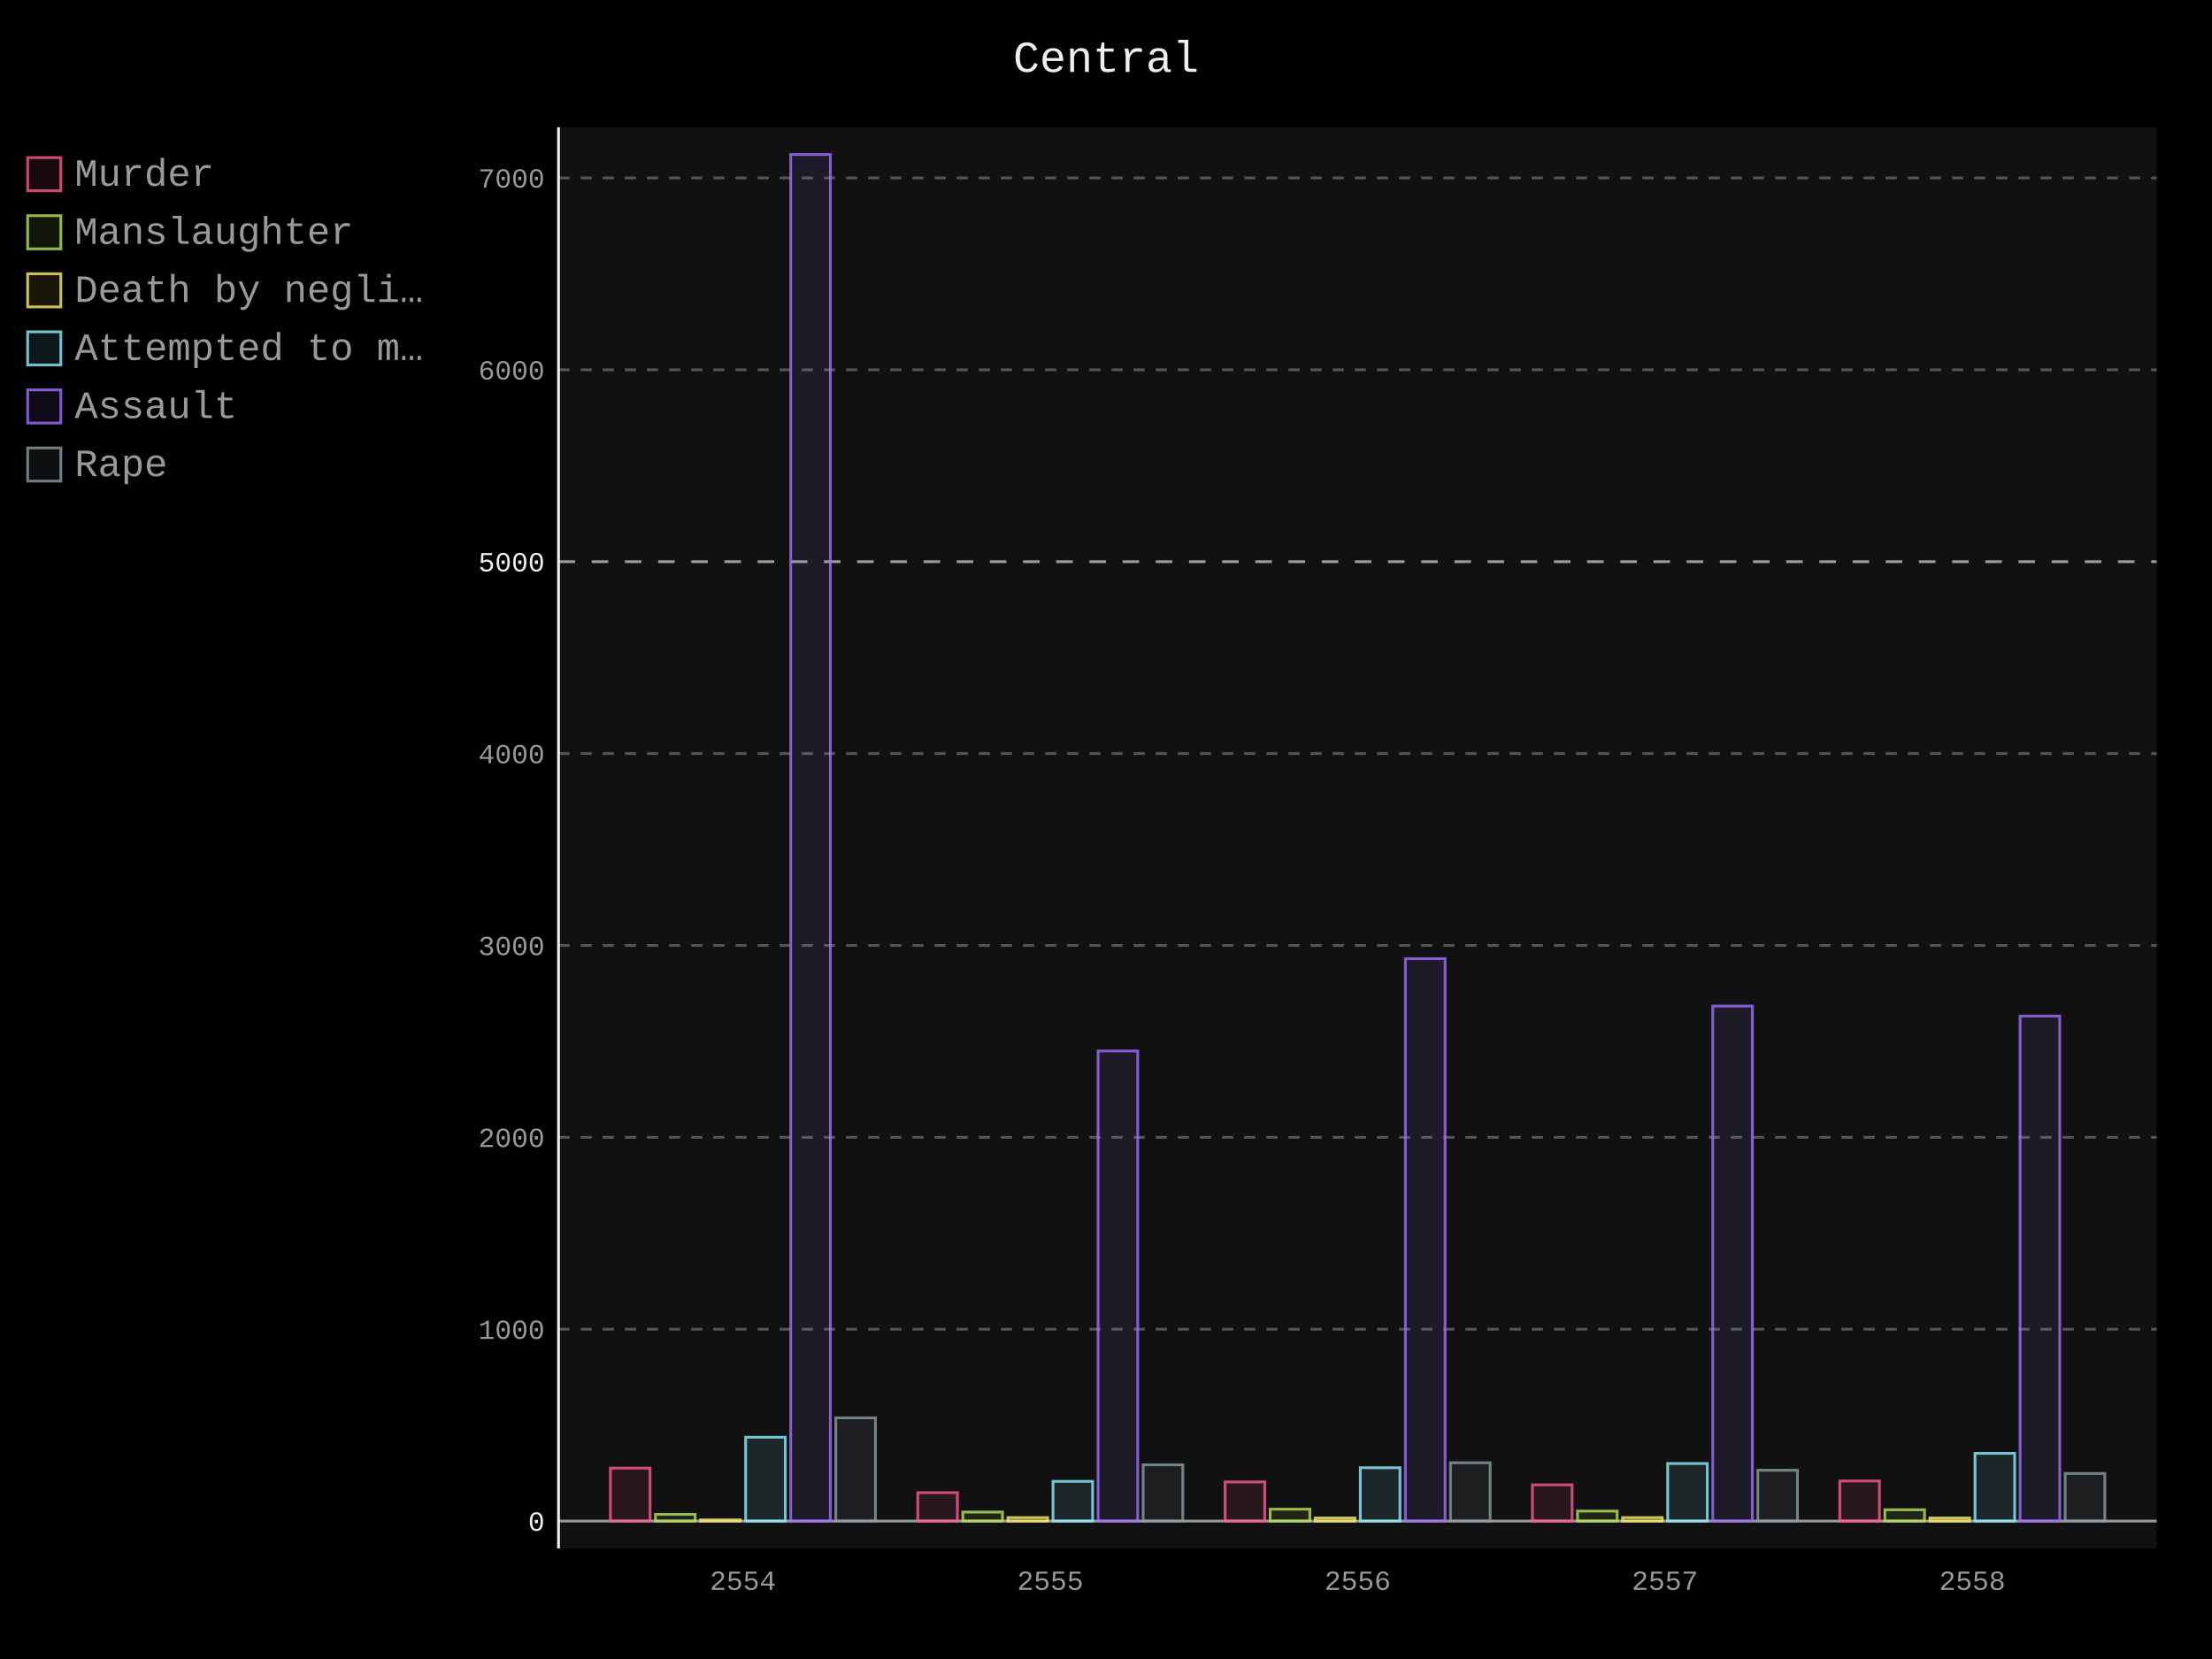
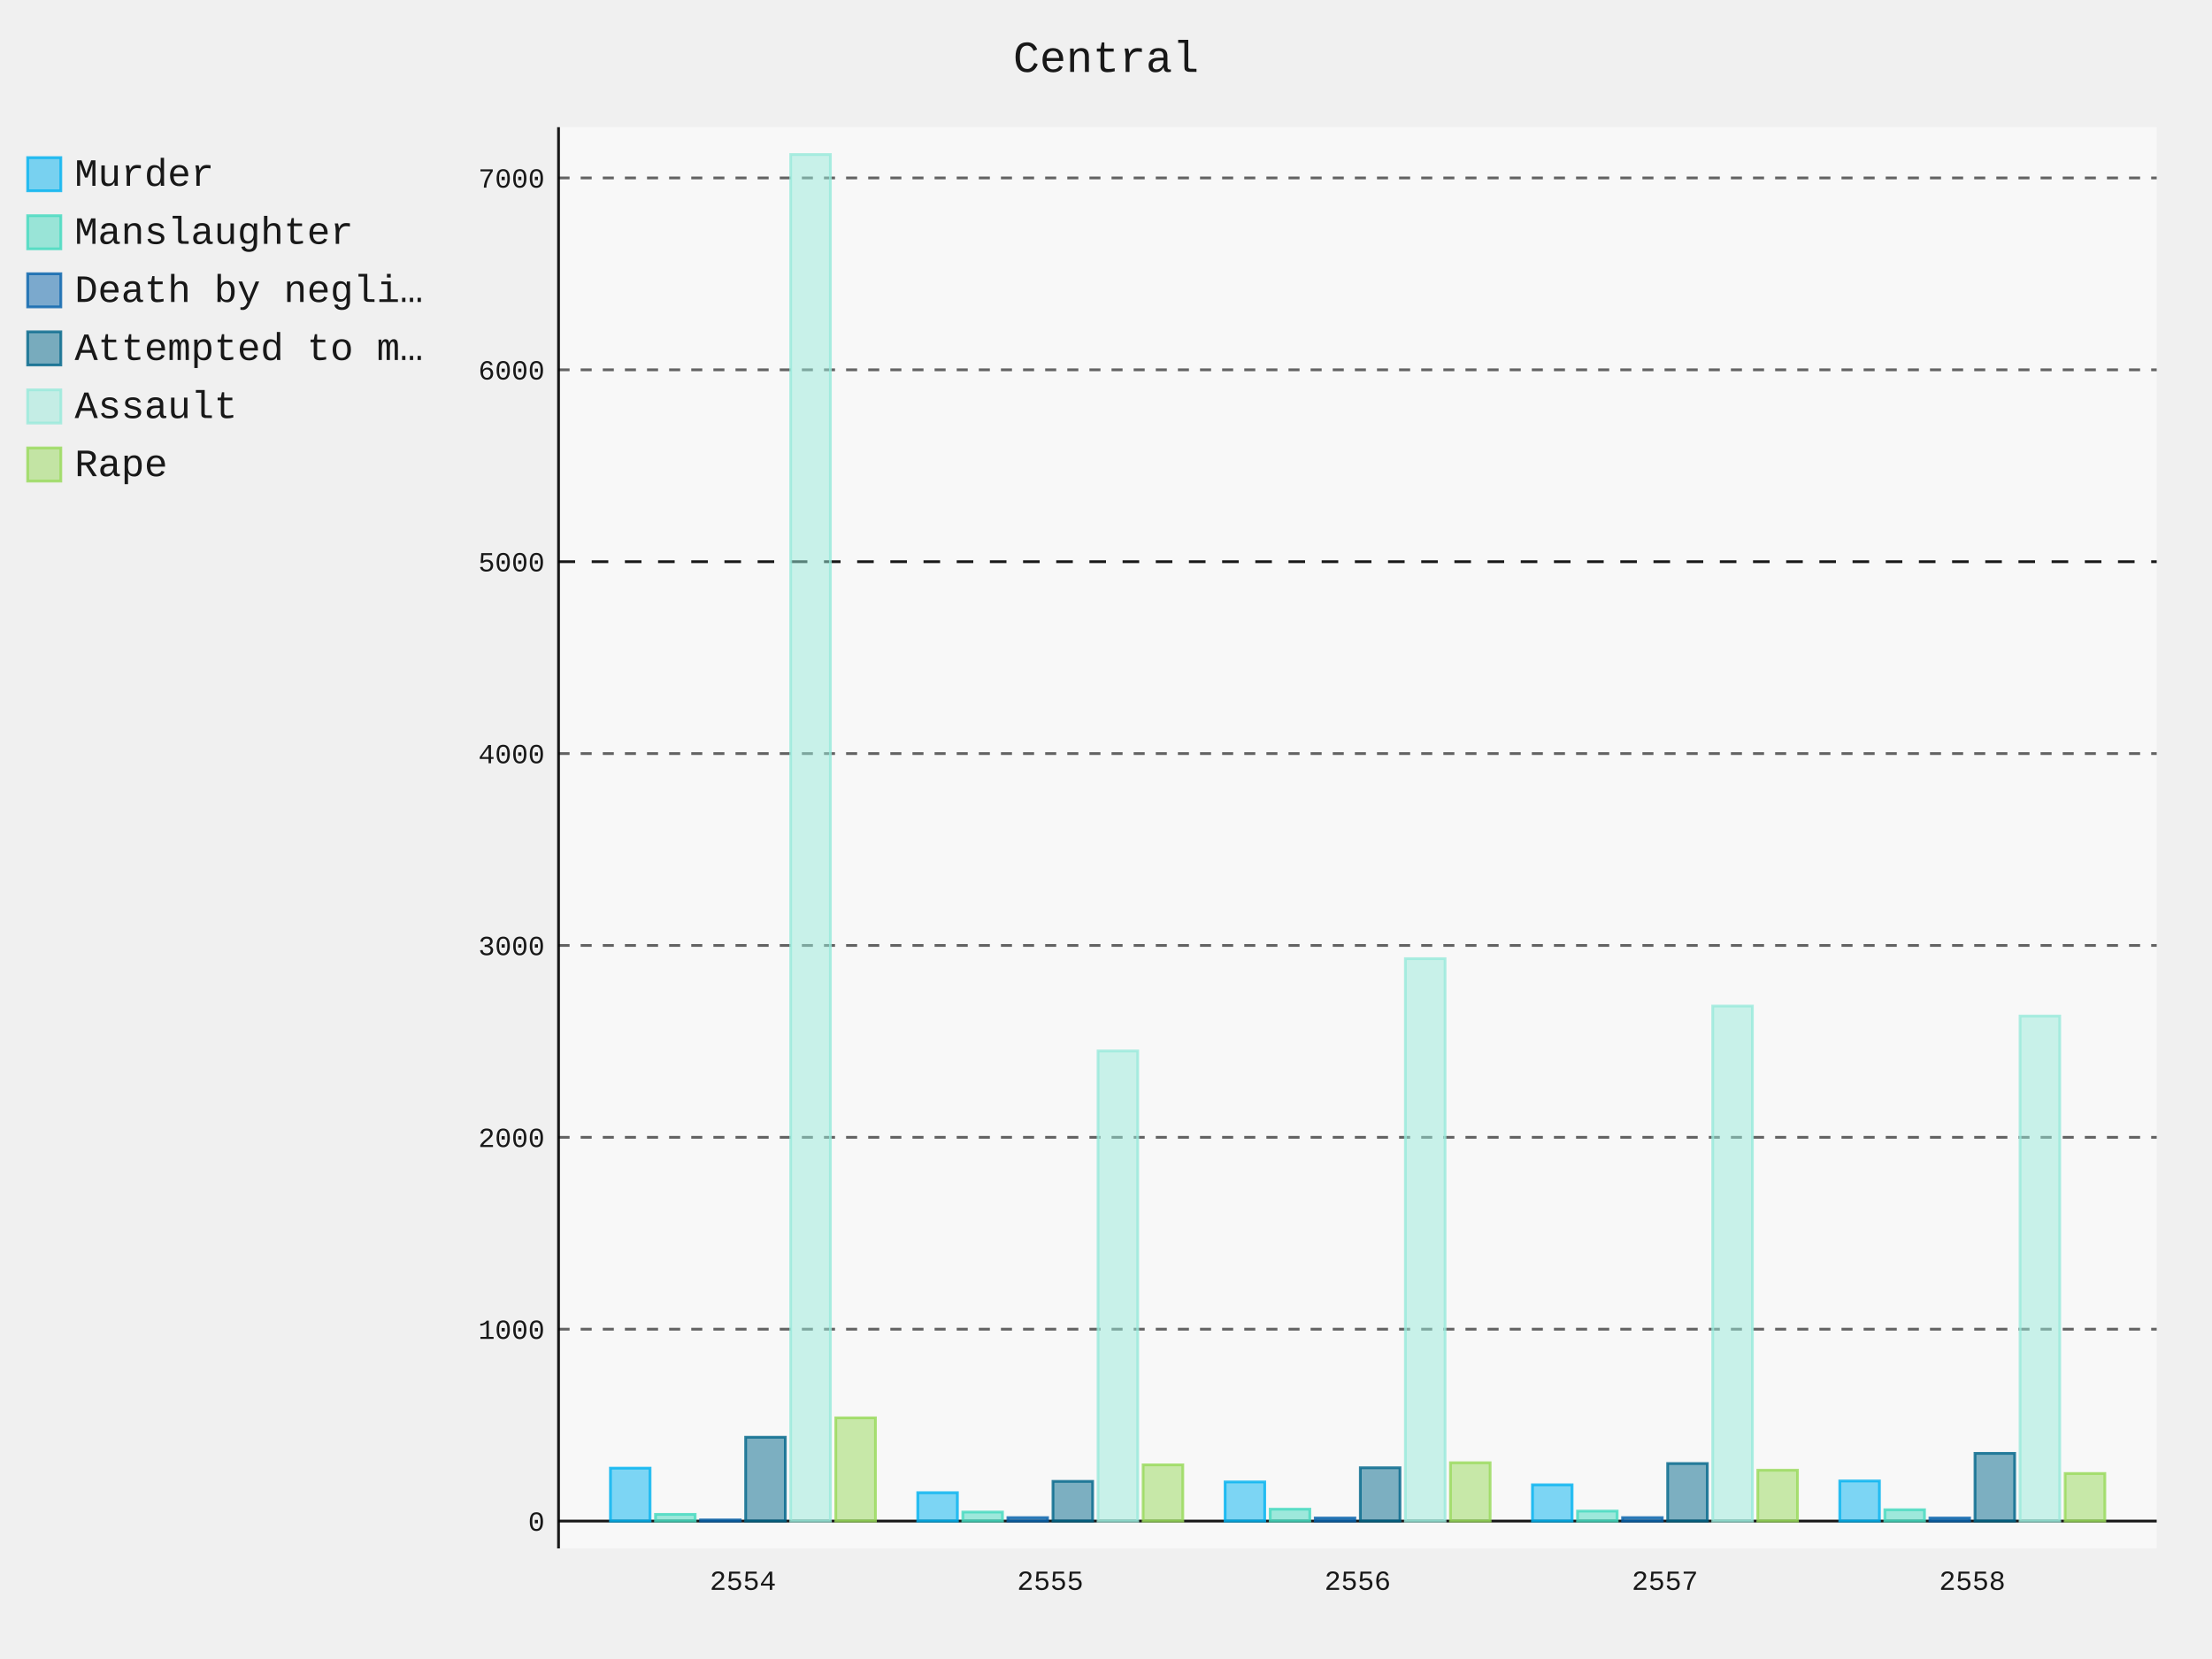
- <svg xmlns="http://www.w3.org/2000/svg" class="pygal-chart" id="chart-e0ec0d15-86c2-4cdc-8ade-082ab2db66cf" viewBox="0 0 800 600">
+ <svg xmlns="http://www.w3.org/2000/svg" class="pygal-chart" id="chart-9eedcddd-1aef-4fd4-85ad-676d619a5949" viewBox="0 0 800 600">
  <defs>
-     <style type="text/css">#chart-e0ec0d15-86c2-4cdc-8ade-082ab2db66cf{-webkit-user-select:none;-webkit-font-smoothing:antialiased;font-family:Consolas,"Liberation Mono",Menlo,Courier,monospace}#chart-e0ec0d15-86c2-4cdc-8ade-082ab2db66cf .title{font-family:Consolas,"Liberation Mono",Menlo,Courier,monospace;font-size:16px}#chart-e0ec0d15-86c2-4cdc-8ade-082ab2db66cf .legends .legend text{font-family:Consolas,"Liberation Mono",Menlo,Courier,monospace;font-size:14px}#chart-e0ec0d15-86c2-4cdc-8ade-082ab2db66cf .axis text{font-family:Consolas,"Liberation Mono",Menlo,Courier,monospace;font-size:10px}#chart-e0ec0d15-86c2-4cdc-8ade-082ab2db66cf .axis text.major{font-family:Consolas,"Liberation Mono",Menlo,Courier,monospace;font-size:10px}#chart-e0ec0d15-86c2-4cdc-8ade-082ab2db66cf .text-overlay text.value{font-family:Consolas,"Liberation Mono",Menlo,Courier,monospace;font-size:16px}#chart-e0ec0d15-86c2-4cdc-8ade-082ab2db66cf .text-overlay text.label{font-family:Consolas,"Liberation Mono",Menlo,Courier,monospace;font-size:10px}#chart-e0ec0d15-86c2-4cdc-8ade-082ab2db66cf .tooltip{font-family:Consolas,"Liberation Mono",Menlo,Courier,monospace;font-size:14px}#chart-e0ec0d15-86c2-4cdc-8ade-082ab2db66cf text.no_data{font-family:Consolas,"Liberation Mono",Menlo,Courier,monospace;font-size:64px}
- #chart-e0ec0d15-86c2-4cdc-8ade-082ab2db66cf{background-color:black}#chart-e0ec0d15-86c2-4cdc-8ade-082ab2db66cf path,#chart-e0ec0d15-86c2-4cdc-8ade-082ab2db66cf line,#chart-e0ec0d15-86c2-4cdc-8ade-082ab2db66cf rect,#chart-e0ec0d15-86c2-4cdc-8ade-082ab2db66cf circle{-webkit-transition:1s ease-out;-moz-transition:1s ease-out;transition:1s ease-out}#chart-e0ec0d15-86c2-4cdc-8ade-082ab2db66cf .graph &gt; .background{fill:black}#chart-e0ec0d15-86c2-4cdc-8ade-082ab2db66cf .plot &gt; .background{fill:#111}#chart-e0ec0d15-86c2-4cdc-8ade-082ab2db66cf .graph{fill:#999}#chart-e0ec0d15-86c2-4cdc-8ade-082ab2db66cf text.no_data{fill:#eee}#chart-e0ec0d15-86c2-4cdc-8ade-082ab2db66cf .title{fill:#eee}#chart-e0ec0d15-86c2-4cdc-8ade-082ab2db66cf .legends .legend text{fill:#999}#chart-e0ec0d15-86c2-4cdc-8ade-082ab2db66cf .legends .legend:hover text{fill:#eee}#chart-e0ec0d15-86c2-4cdc-8ade-082ab2db66cf .axis .line{stroke:#eee}#chart-e0ec0d15-86c2-4cdc-8ade-082ab2db66cf .axis .guide.line{stroke:#555}#chart-e0ec0d15-86c2-4cdc-8ade-082ab2db66cf .axis .major.line{stroke:#999}#chart-e0ec0d15-86c2-4cdc-8ade-082ab2db66cf .axis text.major{fill:#eee}#chart-e0ec0d15-86c2-4cdc-8ade-082ab2db66cf .axis.y .guides:hover .guide.line,#chart-e0ec0d15-86c2-4cdc-8ade-082ab2db66cf .line-graph .axis.x .guides:hover .guide.line,#chart-e0ec0d15-86c2-4cdc-8ade-082ab2db66cf .stackedline-graph .axis.x .guides:hover .guide.line,#chart-e0ec0d15-86c2-4cdc-8ade-082ab2db66cf .xy-graph .axis.x .guides:hover .guide.line{stroke:#eee}#chart-e0ec0d15-86c2-4cdc-8ade-082ab2db66cf .axis .guides:hover text{fill:#eee}#chart-e0ec0d15-86c2-4cdc-8ade-082ab2db66cf .reactive{fill-opacity:.1;stroke-opacity:.8}#chart-e0ec0d15-86c2-4cdc-8ade-082ab2db66cf .ci{stroke:#999}#chart-e0ec0d15-86c2-4cdc-8ade-082ab2db66cf .reactive.active,#chart-e0ec0d15-86c2-4cdc-8ade-082ab2db66cf .active .reactive{fill-opacity:.75;stroke-opacity:.9;stroke-width:4}#chart-e0ec0d15-86c2-4cdc-8ade-082ab2db66cf .ci .reactive.active{stroke-width:1.5}#chart-e0ec0d15-86c2-4cdc-8ade-082ab2db66cf .series text{fill:#eee}#chart-e0ec0d15-86c2-4cdc-8ade-082ab2db66cf .tooltip rect{fill:#111;stroke:#eee;-webkit-transition:opacity 1s ease-out;-moz-transition:opacity 1s ease-out;transition:opacity 1s ease-out}#chart-e0ec0d15-86c2-4cdc-8ade-082ab2db66cf .tooltip .label{fill:#999}#chart-e0ec0d15-86c2-4cdc-8ade-082ab2db66cf .tooltip .label{fill:#999}#chart-e0ec0d15-86c2-4cdc-8ade-082ab2db66cf .tooltip .legend{font-size:.8em;fill:#555}#chart-e0ec0d15-86c2-4cdc-8ade-082ab2db66cf .tooltip .x_label{font-size:.6em;fill:#eee}#chart-e0ec0d15-86c2-4cdc-8ade-082ab2db66cf .tooltip .xlink{font-size:.5em;text-decoration:underline}#chart-e0ec0d15-86c2-4cdc-8ade-082ab2db66cf .tooltip .value{font-size:1.5em}#chart-e0ec0d15-86c2-4cdc-8ade-082ab2db66cf .bound{font-size:.5em}#chart-e0ec0d15-86c2-4cdc-8ade-082ab2db66cf .max-value{font-size:.75em;fill:#555}#chart-e0ec0d15-86c2-4cdc-8ade-082ab2db66cf .map-element{fill:#111;stroke:#555 !important}#chart-e0ec0d15-86c2-4cdc-8ade-082ab2db66cf .map-element .reactive{fill-opacity:inherit;stroke-opacity:inherit}#chart-e0ec0d15-86c2-4cdc-8ade-082ab2db66cf .color-0,#chart-e0ec0d15-86c2-4cdc-8ade-082ab2db66cf .color-0 a:visited{stroke:#ff5995;fill:#ff5995}#chart-e0ec0d15-86c2-4cdc-8ade-082ab2db66cf .color-1,#chart-e0ec0d15-86c2-4cdc-8ade-082ab2db66cf .color-1 a:visited{stroke:#b6e354;fill:#b6e354}#chart-e0ec0d15-86c2-4cdc-8ade-082ab2db66cf .color-2,#chart-e0ec0d15-86c2-4cdc-8ade-082ab2db66cf .color-2 a:visited{stroke:#feed6c;fill:#feed6c}#chart-e0ec0d15-86c2-4cdc-8ade-082ab2db66cf .color-3,#chart-e0ec0d15-86c2-4cdc-8ade-082ab2db66cf .color-3 a:visited{stroke:#8cedff;fill:#8cedff}#chart-e0ec0d15-86c2-4cdc-8ade-082ab2db66cf .color-4,#chart-e0ec0d15-86c2-4cdc-8ade-082ab2db66cf .color-4 a:visited{stroke:#9e6ffe;fill:#9e6ffe}#chart-e0ec0d15-86c2-4cdc-8ade-082ab2db66cf .color-5,#chart-e0ec0d15-86c2-4cdc-8ade-082ab2db66cf .color-5 a:visited{stroke:#899ca1;fill:#899ca1}#chart-e0ec0d15-86c2-4cdc-8ade-082ab2db66cf .text-overlay .color-0 text{fill:black}#chart-e0ec0d15-86c2-4cdc-8ade-082ab2db66cf .text-overlay .color-1 text{fill:black}#chart-e0ec0d15-86c2-4cdc-8ade-082ab2db66cf .text-overlay .color-2 text{fill:black}#chart-e0ec0d15-86c2-4cdc-8ade-082ab2db66cf .text-overlay .color-3 text{fill:black}#chart-e0ec0d15-86c2-4cdc-8ade-082ab2db66cf .text-overlay .color-4 text{fill:black}#chart-e0ec0d15-86c2-4cdc-8ade-082ab2db66cf .text-overlay .color-5 text{fill:black}
- #chart-e0ec0d15-86c2-4cdc-8ade-082ab2db66cf text.no_data{text-anchor:middle}#chart-e0ec0d15-86c2-4cdc-8ade-082ab2db66cf .guide.line{fill:none}#chart-e0ec0d15-86c2-4cdc-8ade-082ab2db66cf .centered{text-anchor:middle}#chart-e0ec0d15-86c2-4cdc-8ade-082ab2db66cf .title{text-anchor:middle}#chart-e0ec0d15-86c2-4cdc-8ade-082ab2db66cf .legends .legend text{fill-opacity:1}#chart-e0ec0d15-86c2-4cdc-8ade-082ab2db66cf .axis.x text{text-anchor:middle}#chart-e0ec0d15-86c2-4cdc-8ade-082ab2db66cf .axis.x:not(.web) text[transform]{text-anchor:start}#chart-e0ec0d15-86c2-4cdc-8ade-082ab2db66cf .axis.x:not(.web) text[transform].backwards{text-anchor:end}#chart-e0ec0d15-86c2-4cdc-8ade-082ab2db66cf .axis.y text{text-anchor:end}#chart-e0ec0d15-86c2-4cdc-8ade-082ab2db66cf .axis.y text[transform].backwards{text-anchor:start}#chart-e0ec0d15-86c2-4cdc-8ade-082ab2db66cf .axis.y2 text{text-anchor:start}#chart-e0ec0d15-86c2-4cdc-8ade-082ab2db66cf .axis.y2 text[transform].backwards{text-anchor:end}#chart-e0ec0d15-86c2-4cdc-8ade-082ab2db66cf .axis .guide.line{stroke-dasharray:4,4}#chart-e0ec0d15-86c2-4cdc-8ade-082ab2db66cf .axis .major.guide.line{stroke-dasharray:6,6}#chart-e0ec0d15-86c2-4cdc-8ade-082ab2db66cf .horizontal .axis.y .guide.line,#chart-e0ec0d15-86c2-4cdc-8ade-082ab2db66cf .horizontal .axis.y2 .guide.line,#chart-e0ec0d15-86c2-4cdc-8ade-082ab2db66cf .vertical .axis.x .guide.line{opacity:0}#chart-e0ec0d15-86c2-4cdc-8ade-082ab2db66cf .horizontal .axis.always_show .guide.line,#chart-e0ec0d15-86c2-4cdc-8ade-082ab2db66cf .vertical .axis.always_show .guide.line{opacity:1 !important}#chart-e0ec0d15-86c2-4cdc-8ade-082ab2db66cf .axis.y .guides:hover .guide.line,#chart-e0ec0d15-86c2-4cdc-8ade-082ab2db66cf .axis.y2 .guides:hover .guide.line,#chart-e0ec0d15-86c2-4cdc-8ade-082ab2db66cf .axis.x .guides:hover .guide.line{opacity:1}#chart-e0ec0d15-86c2-4cdc-8ade-082ab2db66cf .axis .guides:hover text{opacity:1}#chart-e0ec0d15-86c2-4cdc-8ade-082ab2db66cf .nofill{fill:none}#chart-e0ec0d15-86c2-4cdc-8ade-082ab2db66cf .subtle-fill{fill-opacity:.2}#chart-e0ec0d15-86c2-4cdc-8ade-082ab2db66cf .dot{stroke-width:1px;fill-opacity:1}#chart-e0ec0d15-86c2-4cdc-8ade-082ab2db66cf .dot.active{stroke-width:5px}#chart-e0ec0d15-86c2-4cdc-8ade-082ab2db66cf .dot.negative{fill:transparent}#chart-e0ec0d15-86c2-4cdc-8ade-082ab2db66cf text,#chart-e0ec0d15-86c2-4cdc-8ade-082ab2db66cf tspan{stroke:none !important}#chart-e0ec0d15-86c2-4cdc-8ade-082ab2db66cf .series text.active{opacity:1}#chart-e0ec0d15-86c2-4cdc-8ade-082ab2db66cf .tooltip rect{fill-opacity:.95;stroke-width:.5}#chart-e0ec0d15-86c2-4cdc-8ade-082ab2db66cf .tooltip text{fill-opacity:1}#chart-e0ec0d15-86c2-4cdc-8ade-082ab2db66cf .showable{visibility:hidden}#chart-e0ec0d15-86c2-4cdc-8ade-082ab2db66cf .showable.shown{visibility:visible}#chart-e0ec0d15-86c2-4cdc-8ade-082ab2db66cf .gauge-background{fill:rgba(229,229,229,1);stroke:none}#chart-e0ec0d15-86c2-4cdc-8ade-082ab2db66cf .bg-lines{stroke:black;stroke-width:2px}</style>
+     <style type="text/css">#chart-9eedcddd-1aef-4fd4-85ad-676d619a5949{-webkit-user-select:none;-webkit-font-smoothing:antialiased;font-family:Consolas,"Liberation Mono",Menlo,Courier,monospace}#chart-9eedcddd-1aef-4fd4-85ad-676d619a5949 .title{font-family:Consolas,"Liberation Mono",Menlo,Courier,monospace;font-size:16px}#chart-9eedcddd-1aef-4fd4-85ad-676d619a5949 .legends .legend text{font-family:Consolas,"Liberation Mono",Menlo,Courier,monospace;font-size:14px}#chart-9eedcddd-1aef-4fd4-85ad-676d619a5949 .axis text{font-family:Consolas,"Liberation Mono",Menlo,Courier,monospace;font-size:10px}#chart-9eedcddd-1aef-4fd4-85ad-676d619a5949 .axis text.major{font-family:Consolas,"Liberation Mono",Menlo,Courier,monospace;font-size:10px}#chart-9eedcddd-1aef-4fd4-85ad-676d619a5949 .text-overlay text.value{font-family:Consolas,"Liberation Mono",Menlo,Courier,monospace;font-size:16px}#chart-9eedcddd-1aef-4fd4-85ad-676d619a5949 .text-overlay text.label{font-family:Consolas,"Liberation Mono",Menlo,Courier,monospace;font-size:10px}#chart-9eedcddd-1aef-4fd4-85ad-676d619a5949 .tooltip{font-family:Consolas,"Liberation Mono",Menlo,Courier,monospace;font-size:14px}#chart-9eedcddd-1aef-4fd4-85ad-676d619a5949 text.no_data{font-family:Consolas,"Liberation Mono",Menlo,Courier,monospace;font-size:64px}
+ #chart-9eedcddd-1aef-4fd4-85ad-676d619a5949{background-color:#f0f0f0}#chart-9eedcddd-1aef-4fd4-85ad-676d619a5949 path,#chart-9eedcddd-1aef-4fd4-85ad-676d619a5949 line,#chart-9eedcddd-1aef-4fd4-85ad-676d619a5949 rect,#chart-9eedcddd-1aef-4fd4-85ad-676d619a5949 circle{-webkit-transition:250ms ease-in;-moz-transition:250ms ease-in;transition:250ms ease-in}#chart-9eedcddd-1aef-4fd4-85ad-676d619a5949 .graph &gt; .background{fill:#f0f0f0}#chart-9eedcddd-1aef-4fd4-85ad-676d619a5949 .plot &gt; .background{fill:#f8f8f8}#chart-9eedcddd-1aef-4fd4-85ad-676d619a5949 .graph{fill:rgba(0,0,0,0.9)}#chart-9eedcddd-1aef-4fd4-85ad-676d619a5949 text.no_data{fill:rgba(0,0,0,0.9)}#chart-9eedcddd-1aef-4fd4-85ad-676d619a5949 .title{fill:rgba(0,0,0,0.9)}#chart-9eedcddd-1aef-4fd4-85ad-676d619a5949 .legends .legend text{fill:rgba(0,0,0,0.9)}#chart-9eedcddd-1aef-4fd4-85ad-676d619a5949 .legends .legend:hover text{fill:rgba(0,0,0,0.9)}#chart-9eedcddd-1aef-4fd4-85ad-676d619a5949 .axis .line{stroke:rgba(0,0,0,0.9)}#chart-9eedcddd-1aef-4fd4-85ad-676d619a5949 .axis .guide.line{stroke:rgba(0,0,0,0.6)}#chart-9eedcddd-1aef-4fd4-85ad-676d619a5949 .axis .major.line{stroke:rgba(0,0,0,0.9)}#chart-9eedcddd-1aef-4fd4-85ad-676d619a5949 .axis text.major{fill:rgba(0,0,0,0.9)}#chart-9eedcddd-1aef-4fd4-85ad-676d619a5949 .axis.y .guides:hover .guide.line,#chart-9eedcddd-1aef-4fd4-85ad-676d619a5949 .line-graph .axis.x .guides:hover .guide.line,#chart-9eedcddd-1aef-4fd4-85ad-676d619a5949 .stackedline-graph .axis.x .guides:hover .guide.line,#chart-9eedcddd-1aef-4fd4-85ad-676d619a5949 .xy-graph .axis.x .guides:hover .guide.line{stroke:rgba(0,0,0,0.9)}#chart-9eedcddd-1aef-4fd4-85ad-676d619a5949 .axis .guides:hover text{fill:rgba(0,0,0,0.9)}#chart-9eedcddd-1aef-4fd4-85ad-676d619a5949 .reactive{fill-opacity:.5;stroke-opacity:.8}#chart-9eedcddd-1aef-4fd4-85ad-676d619a5949 .ci{stroke:rgba(0,0,0,0.9)}#chart-9eedcddd-1aef-4fd4-85ad-676d619a5949 .reactive.active,#chart-9eedcddd-1aef-4fd4-85ad-676d619a5949 .active .reactive{fill-opacity:.9;stroke-opacity:.9;stroke-width:4}#chart-9eedcddd-1aef-4fd4-85ad-676d619a5949 .ci .reactive.active{stroke-width:1.5}#chart-9eedcddd-1aef-4fd4-85ad-676d619a5949 .series text{fill:rgba(0,0,0,0.9)}#chart-9eedcddd-1aef-4fd4-85ad-676d619a5949 .tooltip rect{fill:#f8f8f8;stroke:rgba(0,0,0,0.9);-webkit-transition:opacity 250ms ease-in;-moz-transition:opacity 250ms ease-in;transition:opacity 250ms ease-in}#chart-9eedcddd-1aef-4fd4-85ad-676d619a5949 .tooltip .label{fill:rgba(0,0,0,0.9)}#chart-9eedcddd-1aef-4fd4-85ad-676d619a5949 .tooltip .label{fill:rgba(0,0,0,0.9)}#chart-9eedcddd-1aef-4fd4-85ad-676d619a5949 .tooltip .legend{font-size:.8em;fill:rgba(0,0,0,0.6)}#chart-9eedcddd-1aef-4fd4-85ad-676d619a5949 .tooltip .x_label{font-size:.6em;fill:rgba(0,0,0,0.9)}#chart-9eedcddd-1aef-4fd4-85ad-676d619a5949 .tooltip .xlink{font-size:.5em;text-decoration:underline}#chart-9eedcddd-1aef-4fd4-85ad-676d619a5949 .tooltip .value{font-size:1.5em}#chart-9eedcddd-1aef-4fd4-85ad-676d619a5949 .bound{font-size:.5em}#chart-9eedcddd-1aef-4fd4-85ad-676d619a5949 .max-value{font-size:.75em;fill:rgba(0,0,0,0.6)}#chart-9eedcddd-1aef-4fd4-85ad-676d619a5949 .map-element{fill:#f8f8f8;stroke:rgba(0,0,0,0.6) !important}#chart-9eedcddd-1aef-4fd4-85ad-676d619a5949 .map-element .reactive{fill-opacity:inherit;stroke-opacity:inherit}#chart-9eedcddd-1aef-4fd4-85ad-676d619a5949 .color-0,#chart-9eedcddd-1aef-4fd4-85ad-676d619a5949 .color-0 a:visited{stroke:#00b2f0;fill:#00b2f0}#chart-9eedcddd-1aef-4fd4-85ad-676d619a5949 .color-1,#chart-9eedcddd-1aef-4fd4-85ad-676d619a5949 .color-1 a:visited{stroke:#43d9be;fill:#43d9be}#chart-9eedcddd-1aef-4fd4-85ad-676d619a5949 .color-2,#chart-9eedcddd-1aef-4fd4-85ad-676d619a5949 .color-2 a:visited{stroke:#0662ab;fill:#0662ab}#chart-9eedcddd-1aef-4fd4-85ad-676d619a5949 .color-3,#chart-9eedcddd-1aef-4fd4-85ad-676d619a5949 .color-3 a:visited{stroke:#00668a;fill:#00668a}#chart-9eedcddd-1aef-4fd4-85ad-676d619a5949 .color-4,#chart-9eedcddd-1aef-4fd4-85ad-676d619a5949 .color-4 a:visited{stroke:#98eadb;fill:#98eadb}#chart-9eedcddd-1aef-4fd4-85ad-676d619a5949 .color-5,#chart-9eedcddd-1aef-4fd4-85ad-676d619a5949 .color-5 a:visited{stroke:#97d959;fill:#97d959}#chart-9eedcddd-1aef-4fd4-85ad-676d619a5949 .text-overlay .color-0 text{fill:black}#chart-9eedcddd-1aef-4fd4-85ad-676d619a5949 .text-overlay .color-1 text{fill:black}#chart-9eedcddd-1aef-4fd4-85ad-676d619a5949 .text-overlay .color-2 text{fill:black}#chart-9eedcddd-1aef-4fd4-85ad-676d619a5949 .text-overlay .color-3 text{fill:black}#chart-9eedcddd-1aef-4fd4-85ad-676d619a5949 .text-overlay .color-4 text{fill:black}#chart-9eedcddd-1aef-4fd4-85ad-676d619a5949 .text-overlay .color-5 text{fill:black}
+ #chart-9eedcddd-1aef-4fd4-85ad-676d619a5949 text.no_data{text-anchor:middle}#chart-9eedcddd-1aef-4fd4-85ad-676d619a5949 .guide.line{fill:none}#chart-9eedcddd-1aef-4fd4-85ad-676d619a5949 .centered{text-anchor:middle}#chart-9eedcddd-1aef-4fd4-85ad-676d619a5949 .title{text-anchor:middle}#chart-9eedcddd-1aef-4fd4-85ad-676d619a5949 .legends .legend text{fill-opacity:1}#chart-9eedcddd-1aef-4fd4-85ad-676d619a5949 .axis.x text{text-anchor:middle}#chart-9eedcddd-1aef-4fd4-85ad-676d619a5949 .axis.x:not(.web) text[transform]{text-anchor:start}#chart-9eedcddd-1aef-4fd4-85ad-676d619a5949 .axis.x:not(.web) text[transform].backwards{text-anchor:end}#chart-9eedcddd-1aef-4fd4-85ad-676d619a5949 .axis.y text{text-anchor:end}#chart-9eedcddd-1aef-4fd4-85ad-676d619a5949 .axis.y text[transform].backwards{text-anchor:start}#chart-9eedcddd-1aef-4fd4-85ad-676d619a5949 .axis.y2 text{text-anchor:start}#chart-9eedcddd-1aef-4fd4-85ad-676d619a5949 .axis.y2 text[transform].backwards{text-anchor:end}#chart-9eedcddd-1aef-4fd4-85ad-676d619a5949 .axis .guide.line{stroke-dasharray:4,4}#chart-9eedcddd-1aef-4fd4-85ad-676d619a5949 .axis .major.guide.line{stroke-dasharray:6,6}#chart-9eedcddd-1aef-4fd4-85ad-676d619a5949 .horizontal .axis.y .guide.line,#chart-9eedcddd-1aef-4fd4-85ad-676d619a5949 .horizontal .axis.y2 .guide.line,#chart-9eedcddd-1aef-4fd4-85ad-676d619a5949 .vertical .axis.x .guide.line{opacity:0}#chart-9eedcddd-1aef-4fd4-85ad-676d619a5949 .horizontal .axis.always_show .guide.line,#chart-9eedcddd-1aef-4fd4-85ad-676d619a5949 .vertical .axis.always_show .guide.line{opacity:1 !important}#chart-9eedcddd-1aef-4fd4-85ad-676d619a5949 .axis.y .guides:hover .guide.line,#chart-9eedcddd-1aef-4fd4-85ad-676d619a5949 .axis.y2 .guides:hover .guide.line,#chart-9eedcddd-1aef-4fd4-85ad-676d619a5949 .axis.x .guides:hover .guide.line{opacity:1}#chart-9eedcddd-1aef-4fd4-85ad-676d619a5949 .axis .guides:hover text{opacity:1}#chart-9eedcddd-1aef-4fd4-85ad-676d619a5949 .nofill{fill:none}#chart-9eedcddd-1aef-4fd4-85ad-676d619a5949 .subtle-fill{fill-opacity:.2}#chart-9eedcddd-1aef-4fd4-85ad-676d619a5949 .dot{stroke-width:1px;fill-opacity:1}#chart-9eedcddd-1aef-4fd4-85ad-676d619a5949 .dot.active{stroke-width:5px}#chart-9eedcddd-1aef-4fd4-85ad-676d619a5949 .dot.negative{fill:transparent}#chart-9eedcddd-1aef-4fd4-85ad-676d619a5949 text,#chart-9eedcddd-1aef-4fd4-85ad-676d619a5949 tspan{stroke:none !important}#chart-9eedcddd-1aef-4fd4-85ad-676d619a5949 .series text.active{opacity:1}#chart-9eedcddd-1aef-4fd4-85ad-676d619a5949 .tooltip rect{fill-opacity:.95;stroke-width:.5}#chart-9eedcddd-1aef-4fd4-85ad-676d619a5949 .tooltip text{fill-opacity:1}#chart-9eedcddd-1aef-4fd4-85ad-676d619a5949 .showable{visibility:hidden}#chart-9eedcddd-1aef-4fd4-85ad-676d619a5949 .showable.shown{visibility:visible}#chart-9eedcddd-1aef-4fd4-85ad-676d619a5949 .gauge-background{fill:rgba(229,229,229,1);stroke:none}#chart-9eedcddd-1aef-4fd4-85ad-676d619a5949 .bg-lines{stroke:#f0f0f0;stroke-width:2px}</style>
  </defs>
  <g class="graph bar-graph vertical">
    <rect class="background" height="600" width="800" x="0" y="0" />
    <g class="plot" transform="translate(202, 46)">
      <rect class="background" height="514" width="578.0" x="0" y="0" />
      <g class="axis y">
        <g class="guides">
          <path class="axis major line" d="M0 504.115 h578" />
          <text class="major" x="-5" y="507.615">0</text>
        </g>
        <g class="guides">
          <path class="guide line" d="M0 434.72 h578" />
          <text class="" x="-5" y="438.22">1000</text>
        </g>
        <g class="guides">
          <path class="guide line" d="M0 365.326 h578" />
          <text class="" x="-5" y="368.826">2000</text>
        </g>
        <g class="guides">
          <path class="guide line" d="M0 295.931 h578" />
          <text class="" x="-5" y="299.431">3000</text>
        </g>
        <g class="guides">
          <path class="guide line" d="M0 226.536 h578" />
          <text class="" x="-5" y="230.036">4000</text>
        </g>
        <g class="guides">
          <path class="major guide line" d="M0 157.141 h578" />
          <text class="major" x="-5" y="160.641">5000</text>
        </g>
        <g class="guides">
          <path class="guide line" d="M0 87.746 h578" />
          <text class="" x="-5" y="91.246">6000</text>
        </g>
        <g class="guides">
          <path class="guide line" d="M0 18.351 h578" />
          <text class="" x="-5" y="21.851">7000</text>
        </g>
      </g>
      <g class="axis x">
        <path class="line" d="M0 0 v514" />
        <g class="guides">
          <path class="guide line" d="M66.692 0 v514" />
          <text class="" x="66.692" y="529.0">2554</text>
        </g>
        <g class="guides">
          <path class="guide line" d="M177.846 0 v514" />
          <text class="" x="177.846" y="529.0">2555</text>
        </g>
        <g class="guides">
          <path class="guide line" d="M289 0 v514" />
          <text class="" x="289.0" y="529.0">2556</text>
        </g>
        <g class="guides">
          <path class="guide line" d="M400.154 0 v514" />
          <text class="" x="400.154" y="529.0">2557</text>
        </g>
        <g class="guides">
          <path class="guide line" d="M511.308 0 v514" />
          <text class="" x="511.308" y="529.0">2558</text>
        </g>
      </g>
      <g class="series serie-0 color-0">
        <g class="bars">
          <g class="bar">
            <rect class="rect reactive tooltip-trigger" height="19.153" rx="0" ry="0" width="14.346" x="18.763" y="484.962" />
          </g>
          <g class="bar">
            <rect class="rect reactive tooltip-trigger" height="10.27" rx="0" ry="0" width="14.346" x="129.917" y="493.845" />
          </g>
          <g class="bar">
            <rect class="rect reactive tooltip-trigger" height="14.157" rx="0" ry="0" width="14.346" x="241.07" y="489.959" />
          </g>
          <g class="bar">
            <rect class="rect reactive tooltip-trigger" height="13.116" rx="0" ry="0" width="14.346" x="352.224" y="491" />
          </g>
          <g class="bar">
            <rect class="rect reactive tooltip-trigger" height="14.504" rx="0" ry="0" width="14.346" x="463.378" y="489.612" />
          </g>
        </g>
      </g>
      <g class="series serie-1 color-1">
        <g class="bars">
          <g class="bar">
            <rect class="rect reactive tooltip-trigger" height="2.429" rx="0" ry="0" width="14.346" x="35.065" y="501.687" />
          </g>
          <g class="bar">
            <rect class="rect reactive tooltip-trigger" height="3.262" rx="0" ry="0" width="14.346" x="146.219" y="500.854" />
          </g>
          <g class="bar">
            <rect class="rect reactive tooltip-trigger" height="4.302" rx="0" ry="0" width="14.346" x="257.373" y="499.813" />
          </g>
          <g class="bar">
            <rect class="rect reactive tooltip-trigger" height="3.609" rx="0" ry="0" width="14.346" x="368.527" y="500.507" />
          </g>
          <g class="bar">
            <rect class="rect reactive tooltip-trigger" height="4.094" rx="0" ry="0" width="14.346" x="479.681" y="500.021" />
          </g>
        </g>
      </g>
      <g class="series serie-2 color-2">
        <g class="bars">
          <g class="bar">
            <rect class="rect reactive tooltip-trigger" height="0.416" rx="0" ry="0" width="14.346" x="51.368" y="503.699" />
          </g>
          <g class="bar">
            <rect class="rect reactive tooltip-trigger" height="1.249" rx="0" ry="0" width="14.346" x="162.522" y="502.866" />
          </g>
          <g class="bar">
            <rect class="rect reactive tooltip-trigger" height="1.11" rx="0" ry="0" width="14.346" x="273.676" y="503.005" />
          </g>
          <g class="bar">
            <rect class="rect reactive tooltip-trigger" height="1.249" rx="0" ry="0" width="14.346" x="384.829" y="502.866" />
          </g>
          <g class="bar">
            <rect class="rect reactive tooltip-trigger" height="1.11" rx="0" ry="0" width="14.346" x="495.983" y="503.005" />
          </g>
        </g>
      </g>
      <g class="series serie-3 color-3">
        <g class="bars">
          <g class="bar">
            <rect class="rect reactive tooltip-trigger" height="30.326" rx="0" ry="0" width="14.346" x="67.67" y="473.79" />
          </g>
          <g class="bar">
            <rect class="rect reactive tooltip-trigger" height="14.365" rx="0" ry="0" width="14.346" x="178.824" y="489.751" />
          </g>
          <g class="bar">
            <rect class="rect reactive tooltip-trigger" height="19.292" rx="0" ry="0" width="14.346" x="289.978" y="484.824" />
          </g>
          <g class="bar">
            <rect class="rect reactive tooltip-trigger" height="20.818" rx="0" ry="0" width="14.346" x="401.132" y="483.297" />
          </g>
          <g class="bar">
            <rect class="rect reactive tooltip-trigger" height="24.496" rx="0" ry="0" width="14.346" x="512.286" y="479.619" />
          </g>
        </g>
      </g>
      <g class="series serie-4 color-4">
        <g class="bars">
          <g class="bar">
            <rect class="rect reactive tooltip-trigger" height="494.231" rx="0" ry="0" width="14.346" x="83.973" y="9.885" />
          </g>
          <g class="bar">
            <rect class="rect reactive tooltip-trigger" height="170.018" rx="0" ry="0" width="14.346" x="195.127" y="334.098" />
          </g>
          <g class="bar">
            <rect class="rect reactive tooltip-trigger" height="203.397" rx="0" ry="0" width="14.346" x="306.281" y="300.719" />
          </g>
          <g class="bar">
            <rect class="rect reactive tooltip-trigger" height="186.256" rx="0" ry="0" width="14.346" x="417.435" y="317.859" />
          </g>
          <g class="bar">
            <rect class="rect reactive tooltip-trigger" height="182.647" rx="0" ry="0" width="14.346" x="528.588" y="321.468" />
          </g>
        </g>
      </g>
      <g class="series serie-5 color-5">
        <g class="bars">
          <g class="bar">
            <rect class="rect reactive tooltip-trigger" height="37.334" rx="0" ry="0" width="14.346" x="100.276" y="466.781" />
          </g>
          <g class="bar">
            <rect class="rect reactive tooltip-trigger" height="20.333" rx="0" ry="0" width="14.346" x="211.429" y="483.783" />
          </g>
          <g class="bar">
            <rect class="rect reactive tooltip-trigger" height="21.096" rx="0" ry="0" width="14.346" x="322.583" y="483.019" />
          </g>
          <g class="bar">
            <rect class="rect reactive tooltip-trigger" height="18.39" rx="0" ry="0" width="14.346" x="433.737" y="485.726" />
          </g>
          <g class="bar">
            <rect class="rect reactive tooltip-trigger" height="17.21" rx="0" ry="0" width="14.346" x="544.891" y="486.905" />
          </g>
        </g>
      </g>
    </g>
    <g class="titles">
      <text class="title plot_title" x="400.0" y="26">Central</text>
    </g>
    <g class="plot overlay" transform="translate(202, 46)">
      <g class="series serie-0 color-0" />
      <g class="series serie-1 color-1" />
      <g class="series serie-2 color-2" />
      <g class="series serie-3 color-3" />
      <g class="series serie-4 color-4" />
      <g class="series serie-5 color-5" />
    </g>
    <g class="plot text-overlay" transform="translate(202, 46)">
      <g class="series serie-0 color-0" />
      <g class="series serie-1 color-1" />
      <g class="series serie-2 color-2" />
      <g class="series serie-3 color-3" />
      <g class="series serie-4 color-4" />
      <g class="series serie-5 color-5" />
    </g>
    <g class="plot tooltip-overlay" transform="translate(202, 46)">
      <g class="tooltip" style="opacity: 0" transform="translate(0 0)">
        <rect class="tooltip-box" height="0" rx="0" ry="0" width="0" />
        <g class="text" />
      </g>
    </g>
    <g class="legends" transform="translate(10, 56)">
      <g class="legend reactive activate-serie" id="activate-serie-0">
        <rect class="color-0 reactive" height="12" width="12" x="0.0" y="1.0" />
        <text x="17.0" y="11.2">Murder</text>
      </g>
      <g class="legend reactive activate-serie" id="activate-serie-1">
        <rect class="color-1 reactive" height="12" width="12" x="0.0" y="22.0" />
        <text x="17.0" y="32.2">Manslaughter</text>
      </g>
      <g class="legend reactive activate-serie" id="activate-serie-2">
        <rect class="color-2 reactive" height="12" width="12" x="0.0" y="43.0" />
        <text x="17.0" y="53.2">Death by negli…</text>
      </g>
      <g class="legend reactive activate-serie" id="activate-serie-3">
        <rect class="color-3 reactive" height="12" width="12" x="0.0" y="64.0" />
        <text x="17.0" y="74.2">Attempted to m…</text>
      </g>
      <g class="legend reactive activate-serie" id="activate-serie-4">
        <rect class="color-4 reactive" height="12" width="12" x="0.0" y="85.0" />
        <text x="17.0" y="95.2">Assault</text>
      </g>
      <g class="legend reactive activate-serie" id="activate-serie-5">
        <rect class="color-5 reactive" height="12" width="12" x="0.0" y="106.0" />
        <text x="17.0" y="116.2">Rape</text>
      </g>
    </g>
    <g class="legends" transform="translate(790, 56)" />
  </g>
</svg>
